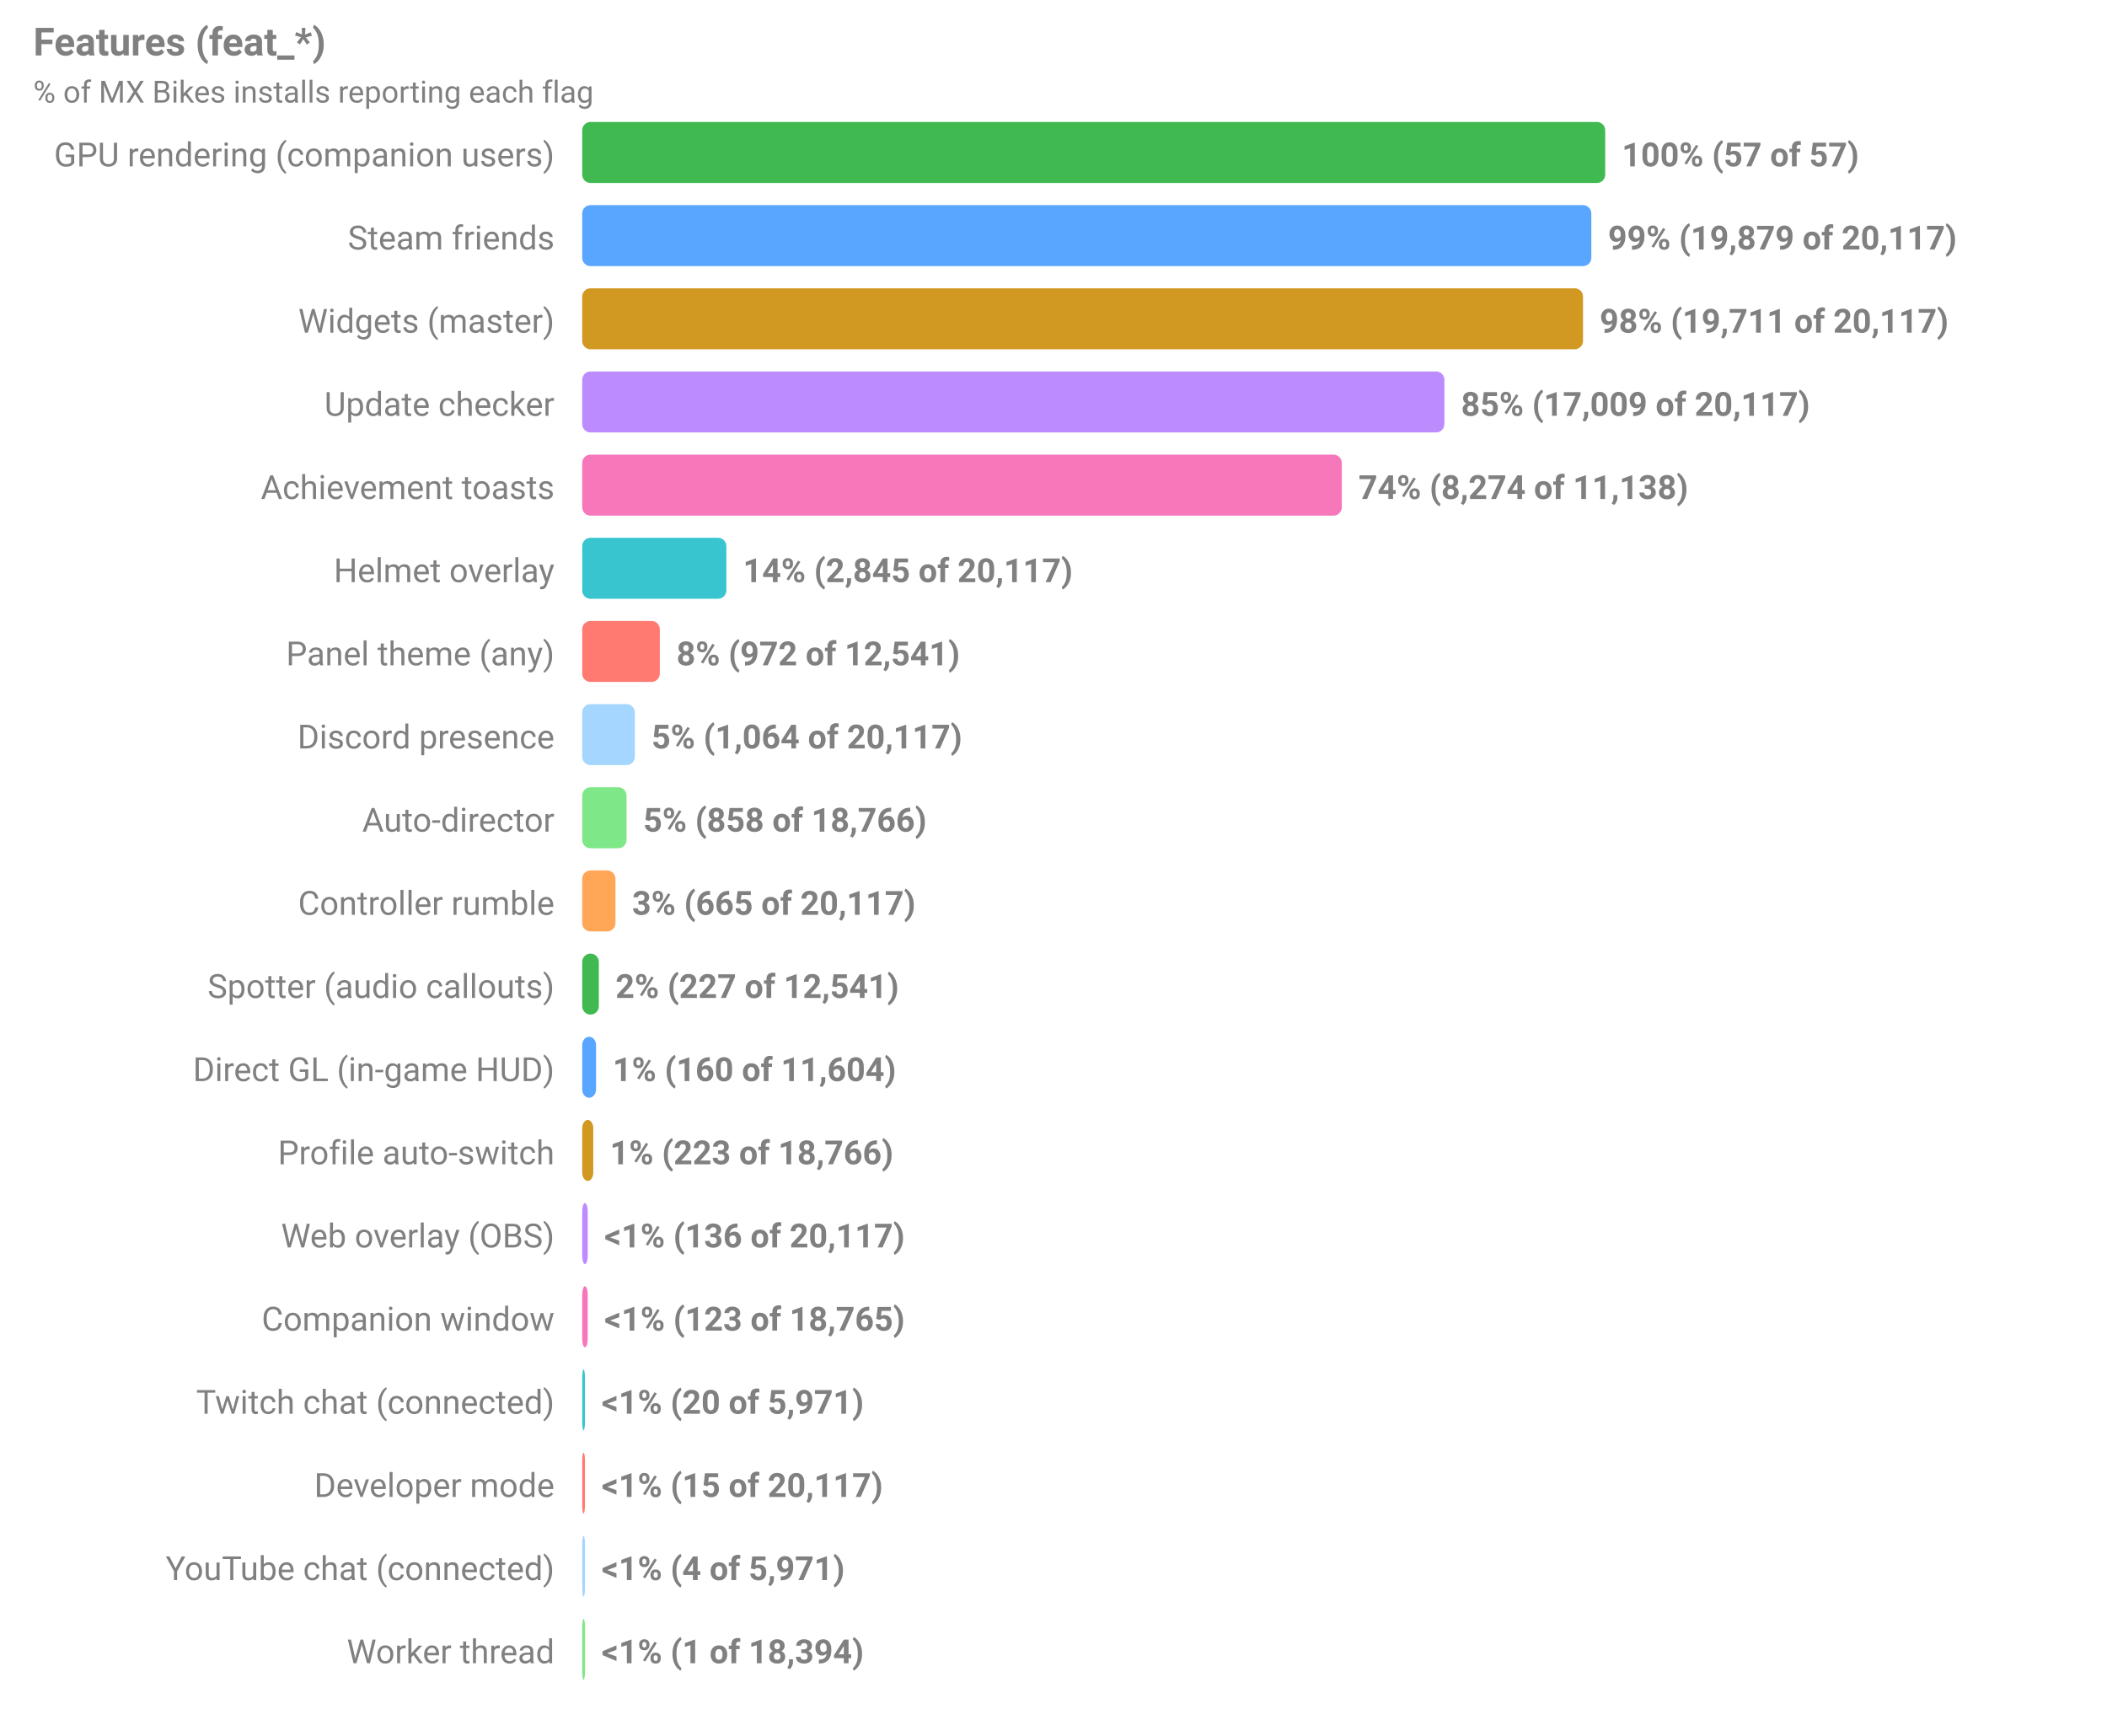
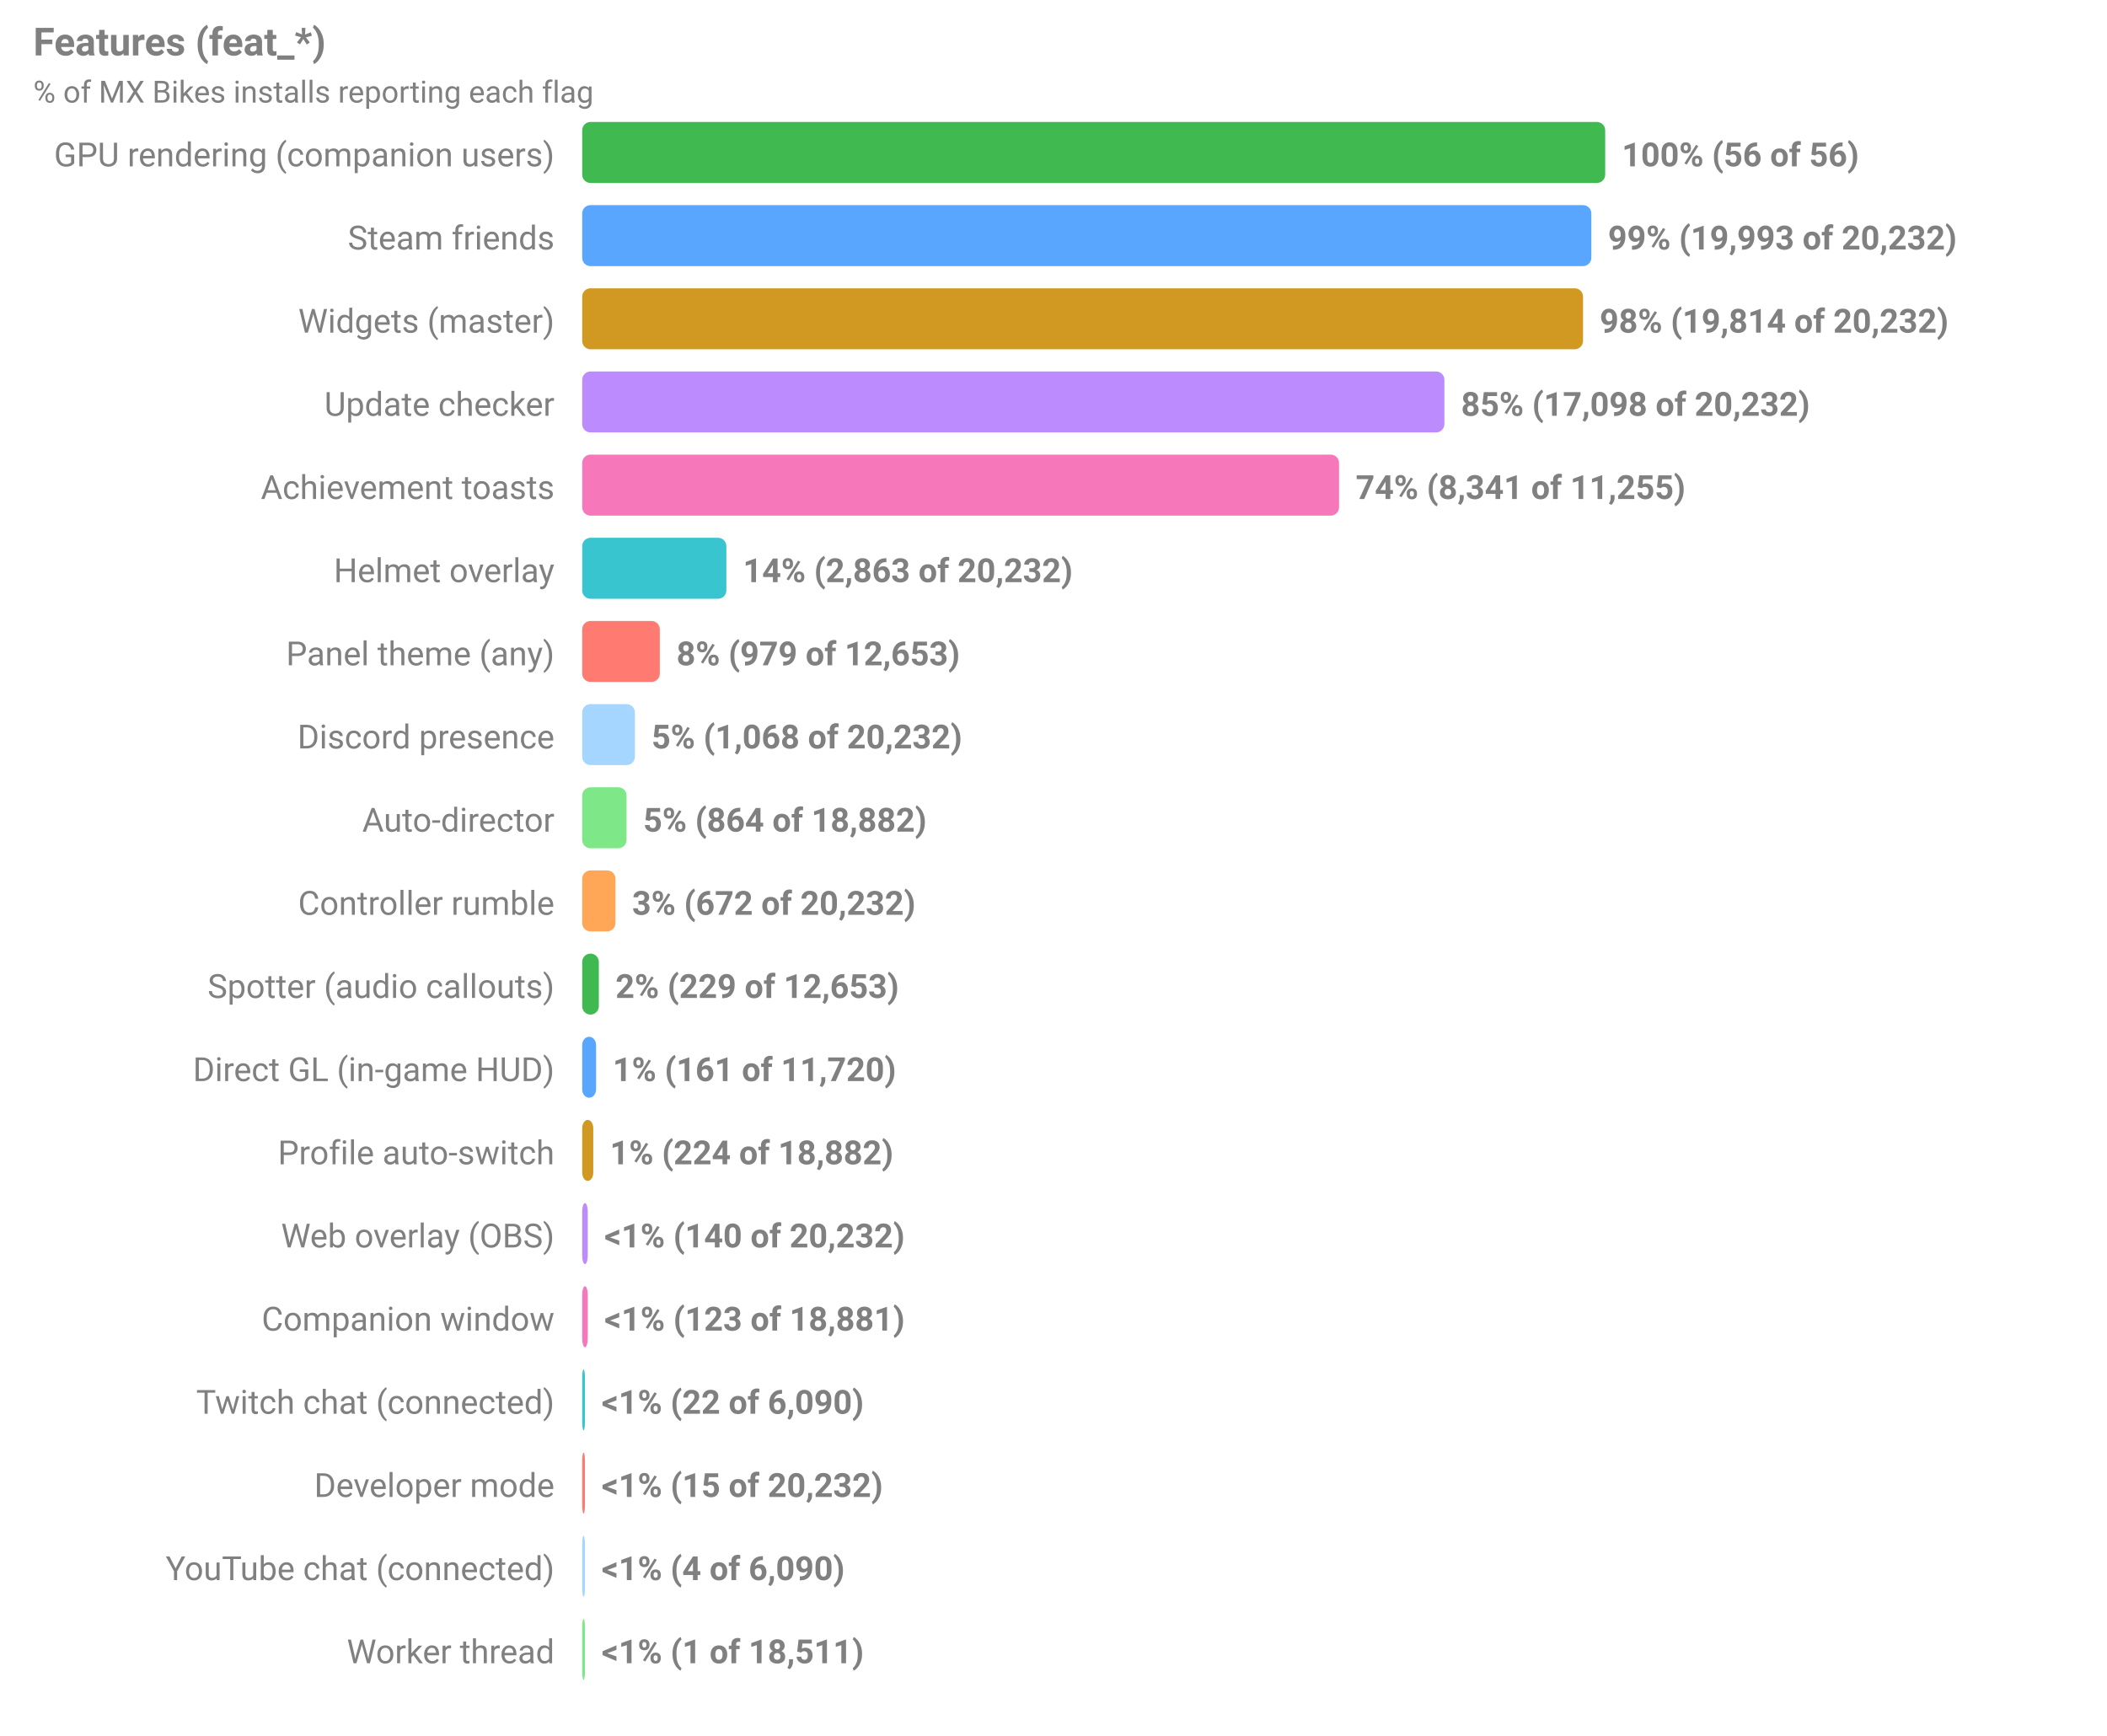
<svg xmlns="http://www.w3.org/2000/svg" width="760" height="626" viewBox="0 0 760 626" role="img" aria-label="Features (feat_*)">
  <style>
  text{font-family:-apple-system,BlinkMacSystemFont,'Segoe UI',Roboto,Helvetica,Arial,sans-serif}
  .grid{stroke:#808080;stroke-opacity:.3;stroke-width:1}
  .axis{stroke:#808080;stroke-width:1}
  .lbl{fill:#808080;font-size:12px}
  .val{fill:#808080;font-size:12px;font-weight:600}
  .title{fill:#808080;font-size:14px;font-weight:700}
  .sub{fill:#808080;font-size:11px}
  .gap{fill:#808080;opacity:.12}
  .gaplbl{fill:#808080;font-size:10px;opacity:.85}
  .ico{fill:#808080}
  .t1{fill:#e3b341}
  .t2{fill:#d29922}
  .t3{fill:#b7860b}
  .t4{fill:#946f0f}
</style>
  <text x="12" y="20" class="title">Features (feat_*)</text>
  <text x="12" y="37" class="sub">% of MX Bikes installs reporting each flag</text>
  <text x="200" y="60" class="lbl" text-anchor="end">GPU rendering (companion users)</text>
-   <rect x="210" y="44" width="369" height="22" rx="3" fill="#3fb950" data-tip="GPU rendering (companion users): 100% (57 of 57)" />
-   <text x="585" y="60" class="val">100% (57 of 57)</text>
+   <rect x="210" y="44" width="369" height="22" rx="3" fill="#3fb950" data-tip="GPU rendering (companion users): 100% (56 of 56)" />
+   <text x="585" y="60" class="val">100% (56 of 56)</text>
  <text x="200" y="90" class="lbl" text-anchor="end">Steam friends</text>
-   <rect x="210" y="74" width="364" height="22" rx="3" fill="#58a6ff" data-tip="Steam friends: 99% (19,879 of 20,117)" />
-   <text x="580" y="90" class="val">99% (19,879 of 20,117)</text>
+   <rect x="210" y="74" width="364" height="22" rx="3" fill="#58a6ff" data-tip="Steam friends: 99% (19,993 of 20,232)" />
+   <text x="580" y="90" class="val">99% (19,993 of 20,232)</text>
  <text x="200" y="120" class="lbl" text-anchor="end">Widgets (master)</text>
-   <rect x="210" y="104" width="361" height="22" rx="3" fill="#d29922" data-tip="Widgets (master): 98% (19,711 of 20,117)" />
-   <text x="577" y="120" class="val">98% (19,711 of 20,117)</text>
+   <rect x="210" y="104" width="361" height="22" rx="3" fill="#d29922" data-tip="Widgets (master): 98% (19,814 of 20,232)" />
+   <text x="577" y="120" class="val">98% (19,814 of 20,232)</text>
  <text x="200" y="150" class="lbl" text-anchor="end">Update checker</text>
-   <rect x="210" y="134" width="311" height="22" rx="3" fill="#bc8cff" data-tip="Update checker: 85% (17,009 of 20,117)" />
-   <text x="527" y="150" class="val">85% (17,009 of 20,117)</text>
+   <rect x="210" y="134" width="311" height="22" rx="3" fill="#bc8cff" data-tip="Update checker: 85% (17,098 of 20,232)" />
+   <text x="527" y="150" class="val">85% (17,098 of 20,232)</text>
  <text x="200" y="180" class="lbl" text-anchor="end">Achievement toasts</text>
-   <rect x="210" y="164" width="274" height="22" rx="3" fill="#f778ba" data-tip="Achievement toasts: 74% (8,274 of 11,138)" />
-   <text x="490" y="180" class="val">74% (8,274 of 11,138)</text>
+   <rect x="210" y="164" width="273" height="22" rx="3" fill="#f778ba" data-tip="Achievement toasts: 74% (8,341 of 11,255)" />
+   <text x="489" y="180" class="val">74% (8,341 of 11,255)</text>
  <text x="200" y="210" class="lbl" text-anchor="end">Helmet overlay</text>
-   <rect x="210" y="194" width="52" height="22" rx="3" fill="#39c5cf" data-tip="Helmet overlay: 14% (2,845 of 20,117)" />
-   <text x="268" y="210" class="val">14% (2,845 of 20,117)</text>
+   <rect x="210" y="194" width="52" height="22" rx="3" fill="#39c5cf" data-tip="Helmet overlay: 14% (2,863 of 20,232)" />
+   <text x="268" y="210" class="val">14% (2,863 of 20,232)</text>
  <text x="200" y="240" class="lbl" text-anchor="end">Panel theme (any)</text>
-   <rect x="210" y="224" width="28" height="22" rx="3" fill="#ff7b72" data-tip="Panel theme (any): 8% (972 of 12,541)" />
-   <text x="244" y="240" class="val">8% (972 of 12,541)</text>
+   <rect x="210" y="224" width="28" height="22" rx="3" fill="#ff7b72" data-tip="Panel theme (any): 8% (979 of 12,653)" />
+   <text x="244" y="240" class="val">8% (979 of 12,653)</text>
  <text x="200" y="270" class="lbl" text-anchor="end">Discord presence</text>
-   <rect x="210" y="254" width="19" height="22" rx="3" fill="#a5d6ff" data-tip="Discord presence: 5% (1,064 of 20,117)" />
-   <text x="235" y="270" class="val">5% (1,064 of 20,117)</text>
+   <rect x="210" y="254" width="19" height="22" rx="3" fill="#a5d6ff" data-tip="Discord presence: 5% (1,068 of 20,232)" />
+   <text x="235" y="270" class="val">5% (1,068 of 20,232)</text>
  <text x="200" y="300" class="lbl" text-anchor="end">Auto-director</text>
-   <rect x="210" y="284" width="16" height="22" rx="3" fill="#7ee787" data-tip="Auto-director: 5% (858 of 18,766)" />
-   <text x="232" y="300" class="val">5% (858 of 18,766)</text>
+   <rect x="210" y="284" width="16" height="22" rx="3" fill="#7ee787" data-tip="Auto-director: 5% (864 of 18,882)" />
+   <text x="232" y="300" class="val">5% (864 of 18,882)</text>
  <text x="200" y="330" class="lbl" text-anchor="end">Controller rumble</text>
-   <rect x="210" y="314" width="12" height="22" rx="3" fill="#ffa657" data-tip="Controller rumble: 3% (665 of 20,117)" />
-   <text x="228" y="330" class="val">3% (665 of 20,117)</text>
+   <rect x="210" y="314" width="12" height="22" rx="3" fill="#ffa657" data-tip="Controller rumble: 3% (672 of 20,232)" />
+   <text x="228" y="330" class="val">3% (672 of 20,232)</text>
  <text x="200" y="360" class="lbl" text-anchor="end">Spotter (audio callouts)</text>
-   <rect x="210" y="344" width="6" height="22" rx="3" fill="#3fb950" data-tip="Spotter (audio callouts): 2% (227 of 12,541)" />
-   <text x="222" y="360" class="val">2% (227 of 12,541)</text>
+   <rect x="210" y="344" width="6" height="22" rx="3" fill="#3fb950" data-tip="Spotter (audio callouts): 2% (229 of 12,653)" />
+   <text x="222" y="360" class="val">2% (229 of 12,653)</text>
  <text x="200" y="390" class="lbl" text-anchor="end">Direct GL (in-game HUD)</text>
-   <rect x="210" y="374" width="5" height="22" rx="3" fill="#58a6ff" data-tip="Direct GL (in-game HUD): 1% (160 of 11,604)" />
-   <text x="221" y="390" class="val">1% (160 of 11,604)</text>
+   <rect x="210" y="374" width="5" height="22" rx="3" fill="#58a6ff" data-tip="Direct GL (in-game HUD): 1% (161 of 11,720)" />
+   <text x="221" y="390" class="val">1% (161 of 11,720)</text>
  <text x="200" y="420" class="lbl" text-anchor="end">Profile auto-switch</text>
-   <rect x="210" y="404" width="4" height="22" rx="3" fill="#d29922" data-tip="Profile auto-switch: 1% (223 of 18,766)" />
-   <text x="220" y="420" class="val">1% (223 of 18,766)</text>
+   <rect x="210" y="404" width="4" height="22" rx="3" fill="#d29922" data-tip="Profile auto-switch: 1% (224 of 18,882)" />
+   <text x="220" y="420" class="val">1% (224 of 18,882)</text>
  <text x="200" y="450" class="lbl" text-anchor="end">Web overlay (OBS)</text>
-   <rect x="210" y="434" width="2" height="22" rx="3" fill="#bc8cff" data-tip="Web overlay (OBS): &lt;1% (136 of 20,117)" />
-   <text x="218" y="450" class="val">&lt;1% (136 of 20,117)</text>
+   <rect x="210" y="434" width="2" height="22" rx="3" fill="#bc8cff" data-tip="Web overlay (OBS): &lt;1% (140 of 20,232)" />
+   <text x="218" y="450" class="val">&lt;1% (140 of 20,232)</text>
  <text x="200" y="480" class="lbl" text-anchor="end">Companion window</text>
-   <rect x="210" y="464" width="2" height="22" rx="3" fill="#f778ba" data-tip="Companion window: &lt;1% (123 of 18,765)" />
-   <text x="218" y="480" class="val">&lt;1% (123 of 18,765)</text>
+   <rect x="210" y="464" width="2" height="22" rx="3" fill="#f778ba" data-tip="Companion window: &lt;1% (123 of 18,881)" />
+   <text x="218" y="480" class="val">&lt;1% (123 of 18,881)</text>
  <text x="200" y="510" class="lbl" text-anchor="end">Twitch chat (connected)</text>
-   <rect x="210" y="494" width="1" height="22" rx="3" fill="#39c5cf" data-tip="Twitch chat (connected): &lt;1% (20 of 5,971)" />
-   <text x="217" y="510" class="val">&lt;1% (20 of 5,971)</text>
+   <rect x="210" y="494" width="1" height="22" rx="3" fill="#39c5cf" data-tip="Twitch chat (connected): &lt;1% (22 of 6,090)" />
+   <text x="217" y="510" class="val">&lt;1% (22 of 6,090)</text>
  <text x="200" y="540" class="lbl" text-anchor="end">Developer mode</text>
-   <rect x="210" y="524" width="1" height="22" rx="3" fill="#ff7b72" data-tip="Developer mode: &lt;1% (15 of 20,117)" />
-   <text x="217" y="540" class="val">&lt;1% (15 of 20,117)</text>
+   <rect x="210" y="524" width="1" height="22" rx="3" fill="#ff7b72" data-tip="Developer mode: &lt;1% (15 of 20,232)" />
+   <text x="217" y="540" class="val">&lt;1% (15 of 20,232)</text>
  <text x="200" y="570" class="lbl" text-anchor="end">YouTube chat (connected)</text>
-   <rect x="210" y="554" width="1" height="22" rx="3" fill="#a5d6ff" data-tip="YouTube chat (connected): &lt;1% (4 of 5,971)" />
-   <text x="217" y="570" class="val">&lt;1% (4 of 5,971)</text>
+   <rect x="210" y="554" width="1" height="22" rx="3" fill="#a5d6ff" data-tip="YouTube chat (connected): &lt;1% (4 of 6,090)" />
+   <text x="217" y="570" class="val">&lt;1% (4 of 6,090)</text>
  <text x="200" y="600" class="lbl" text-anchor="end">Worker thread</text>
-   <rect x="210" y="584" width="1" height="22" rx="3" fill="#7ee787" data-tip="Worker thread: &lt;1% (1 of 18,394)" />
-   <text x="217" y="600" class="val">&lt;1% (1 of 18,394)</text>
+   <rect x="210" y="584" width="1" height="22" rx="3" fill="#7ee787" data-tip="Worker thread: &lt;1% (1 of 18,511)" />
+   <text x="217" y="600" class="val">&lt;1% (1 of 18,511)</text>
</svg>
